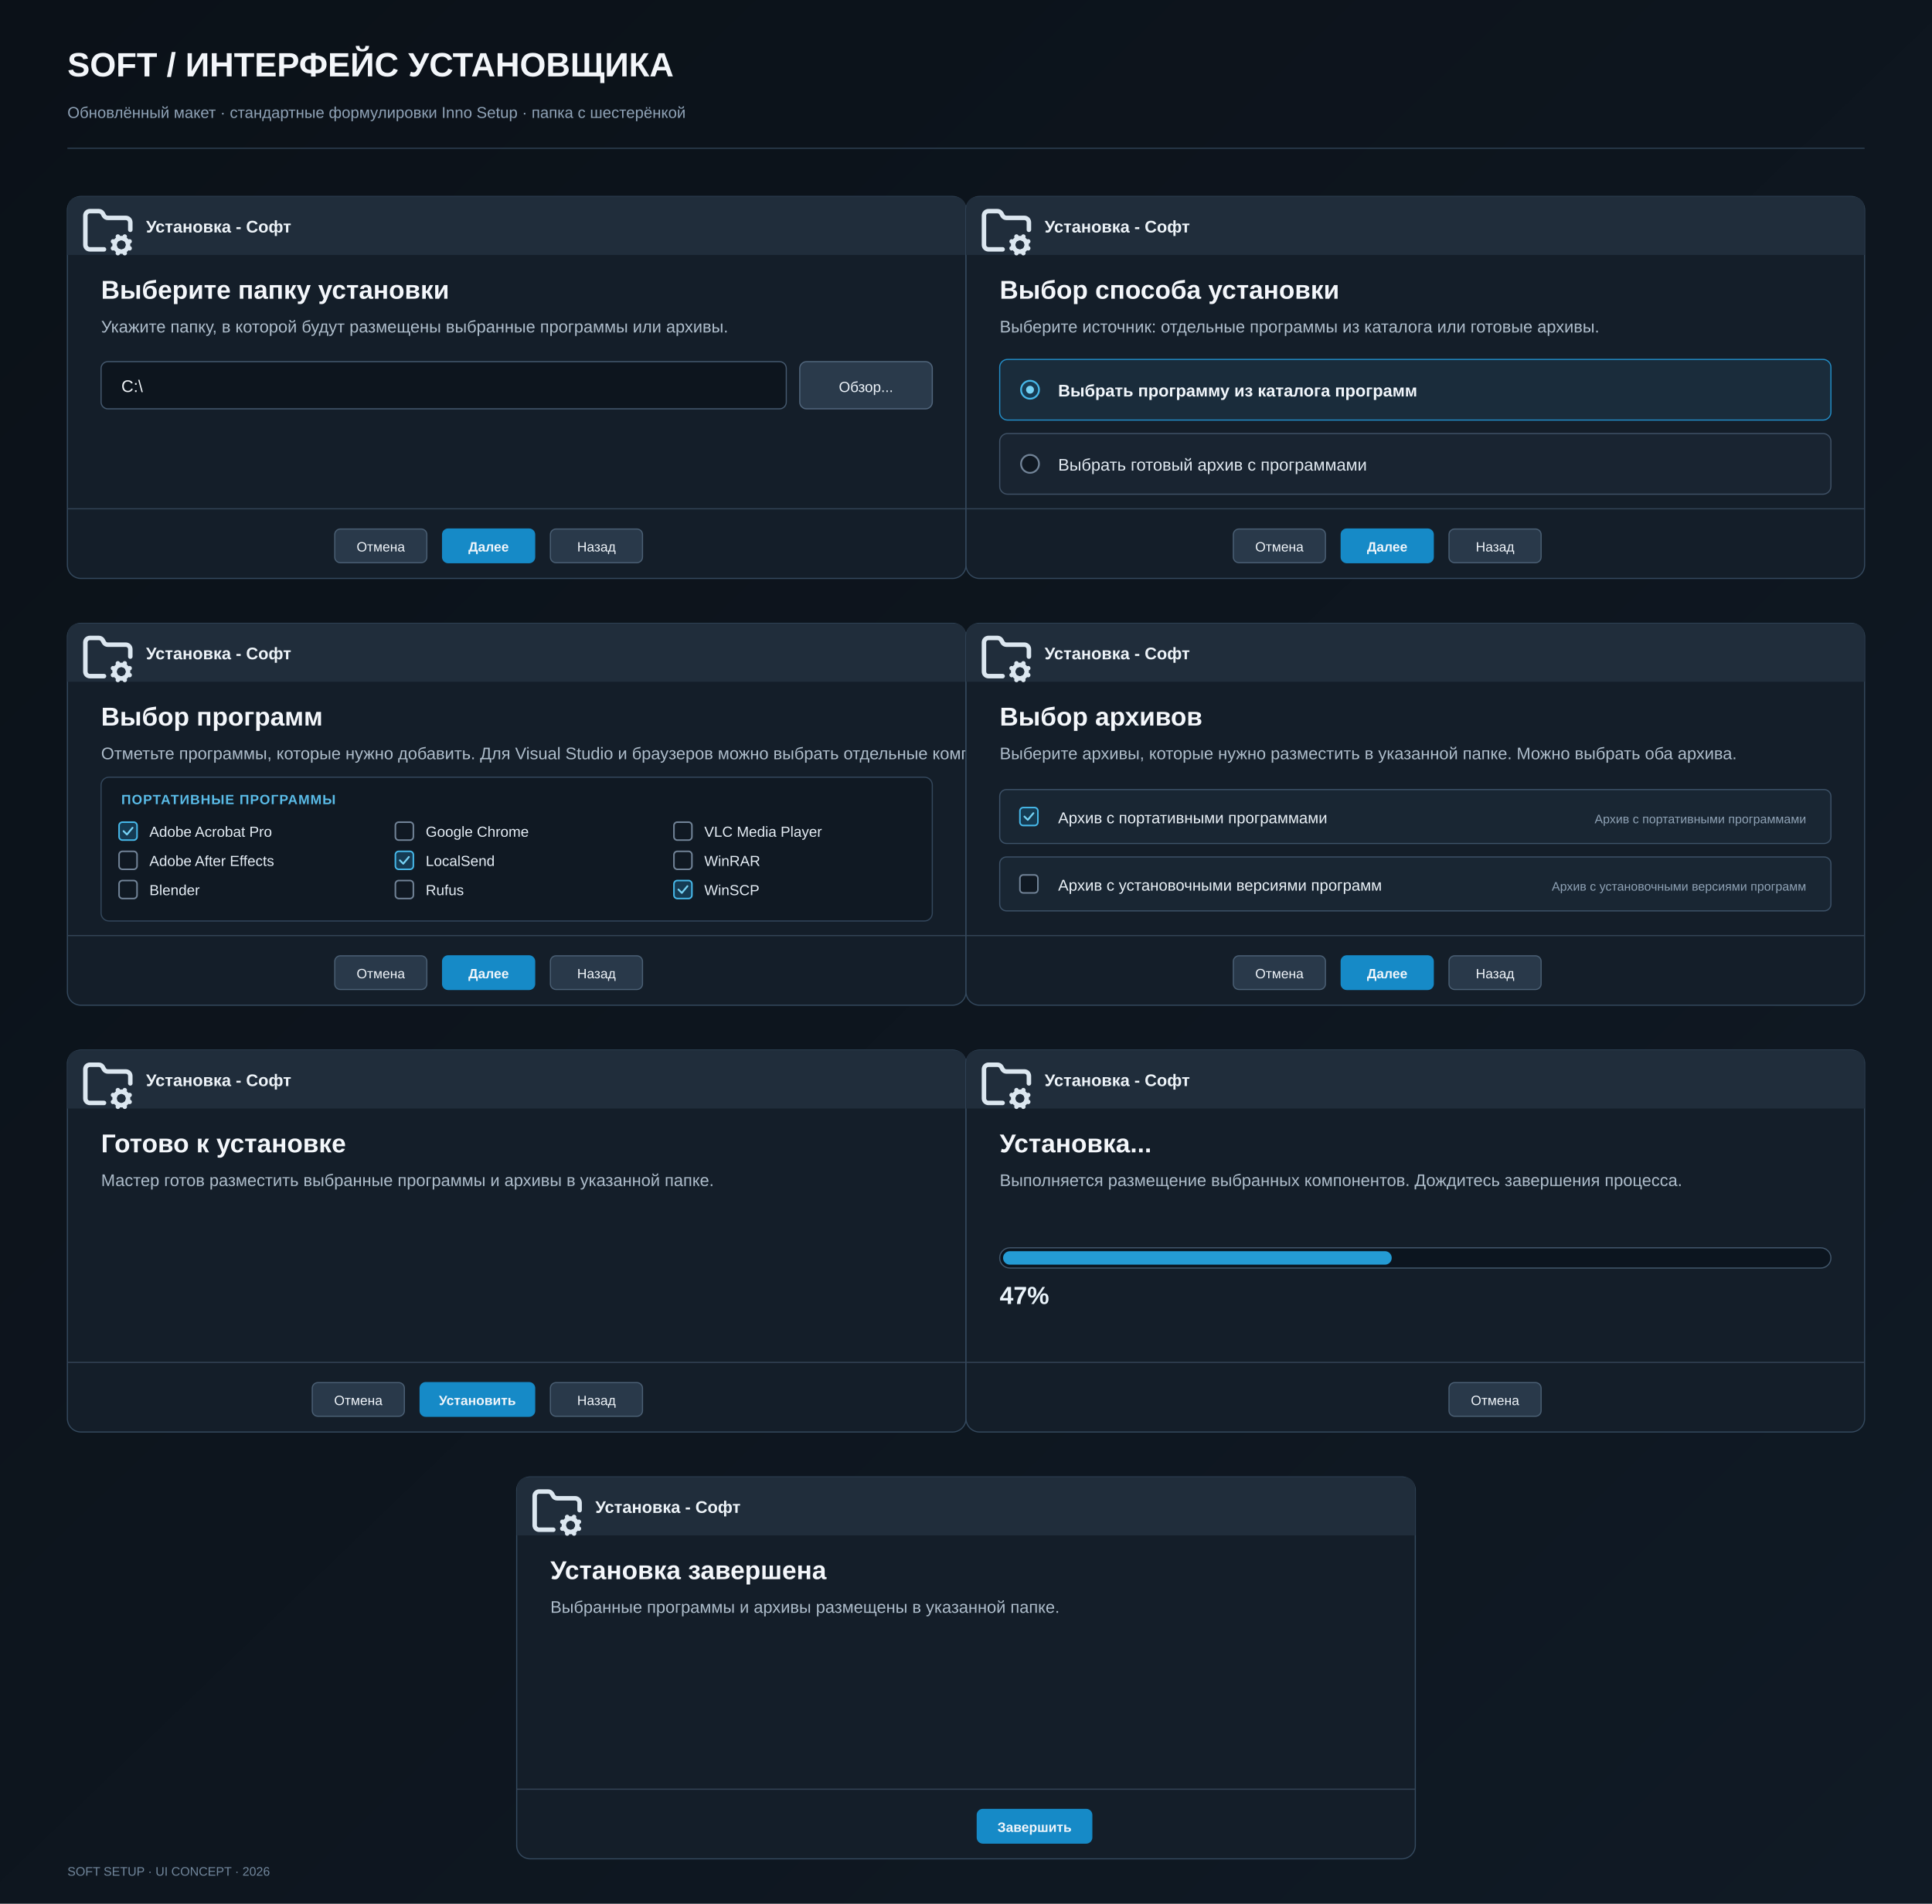
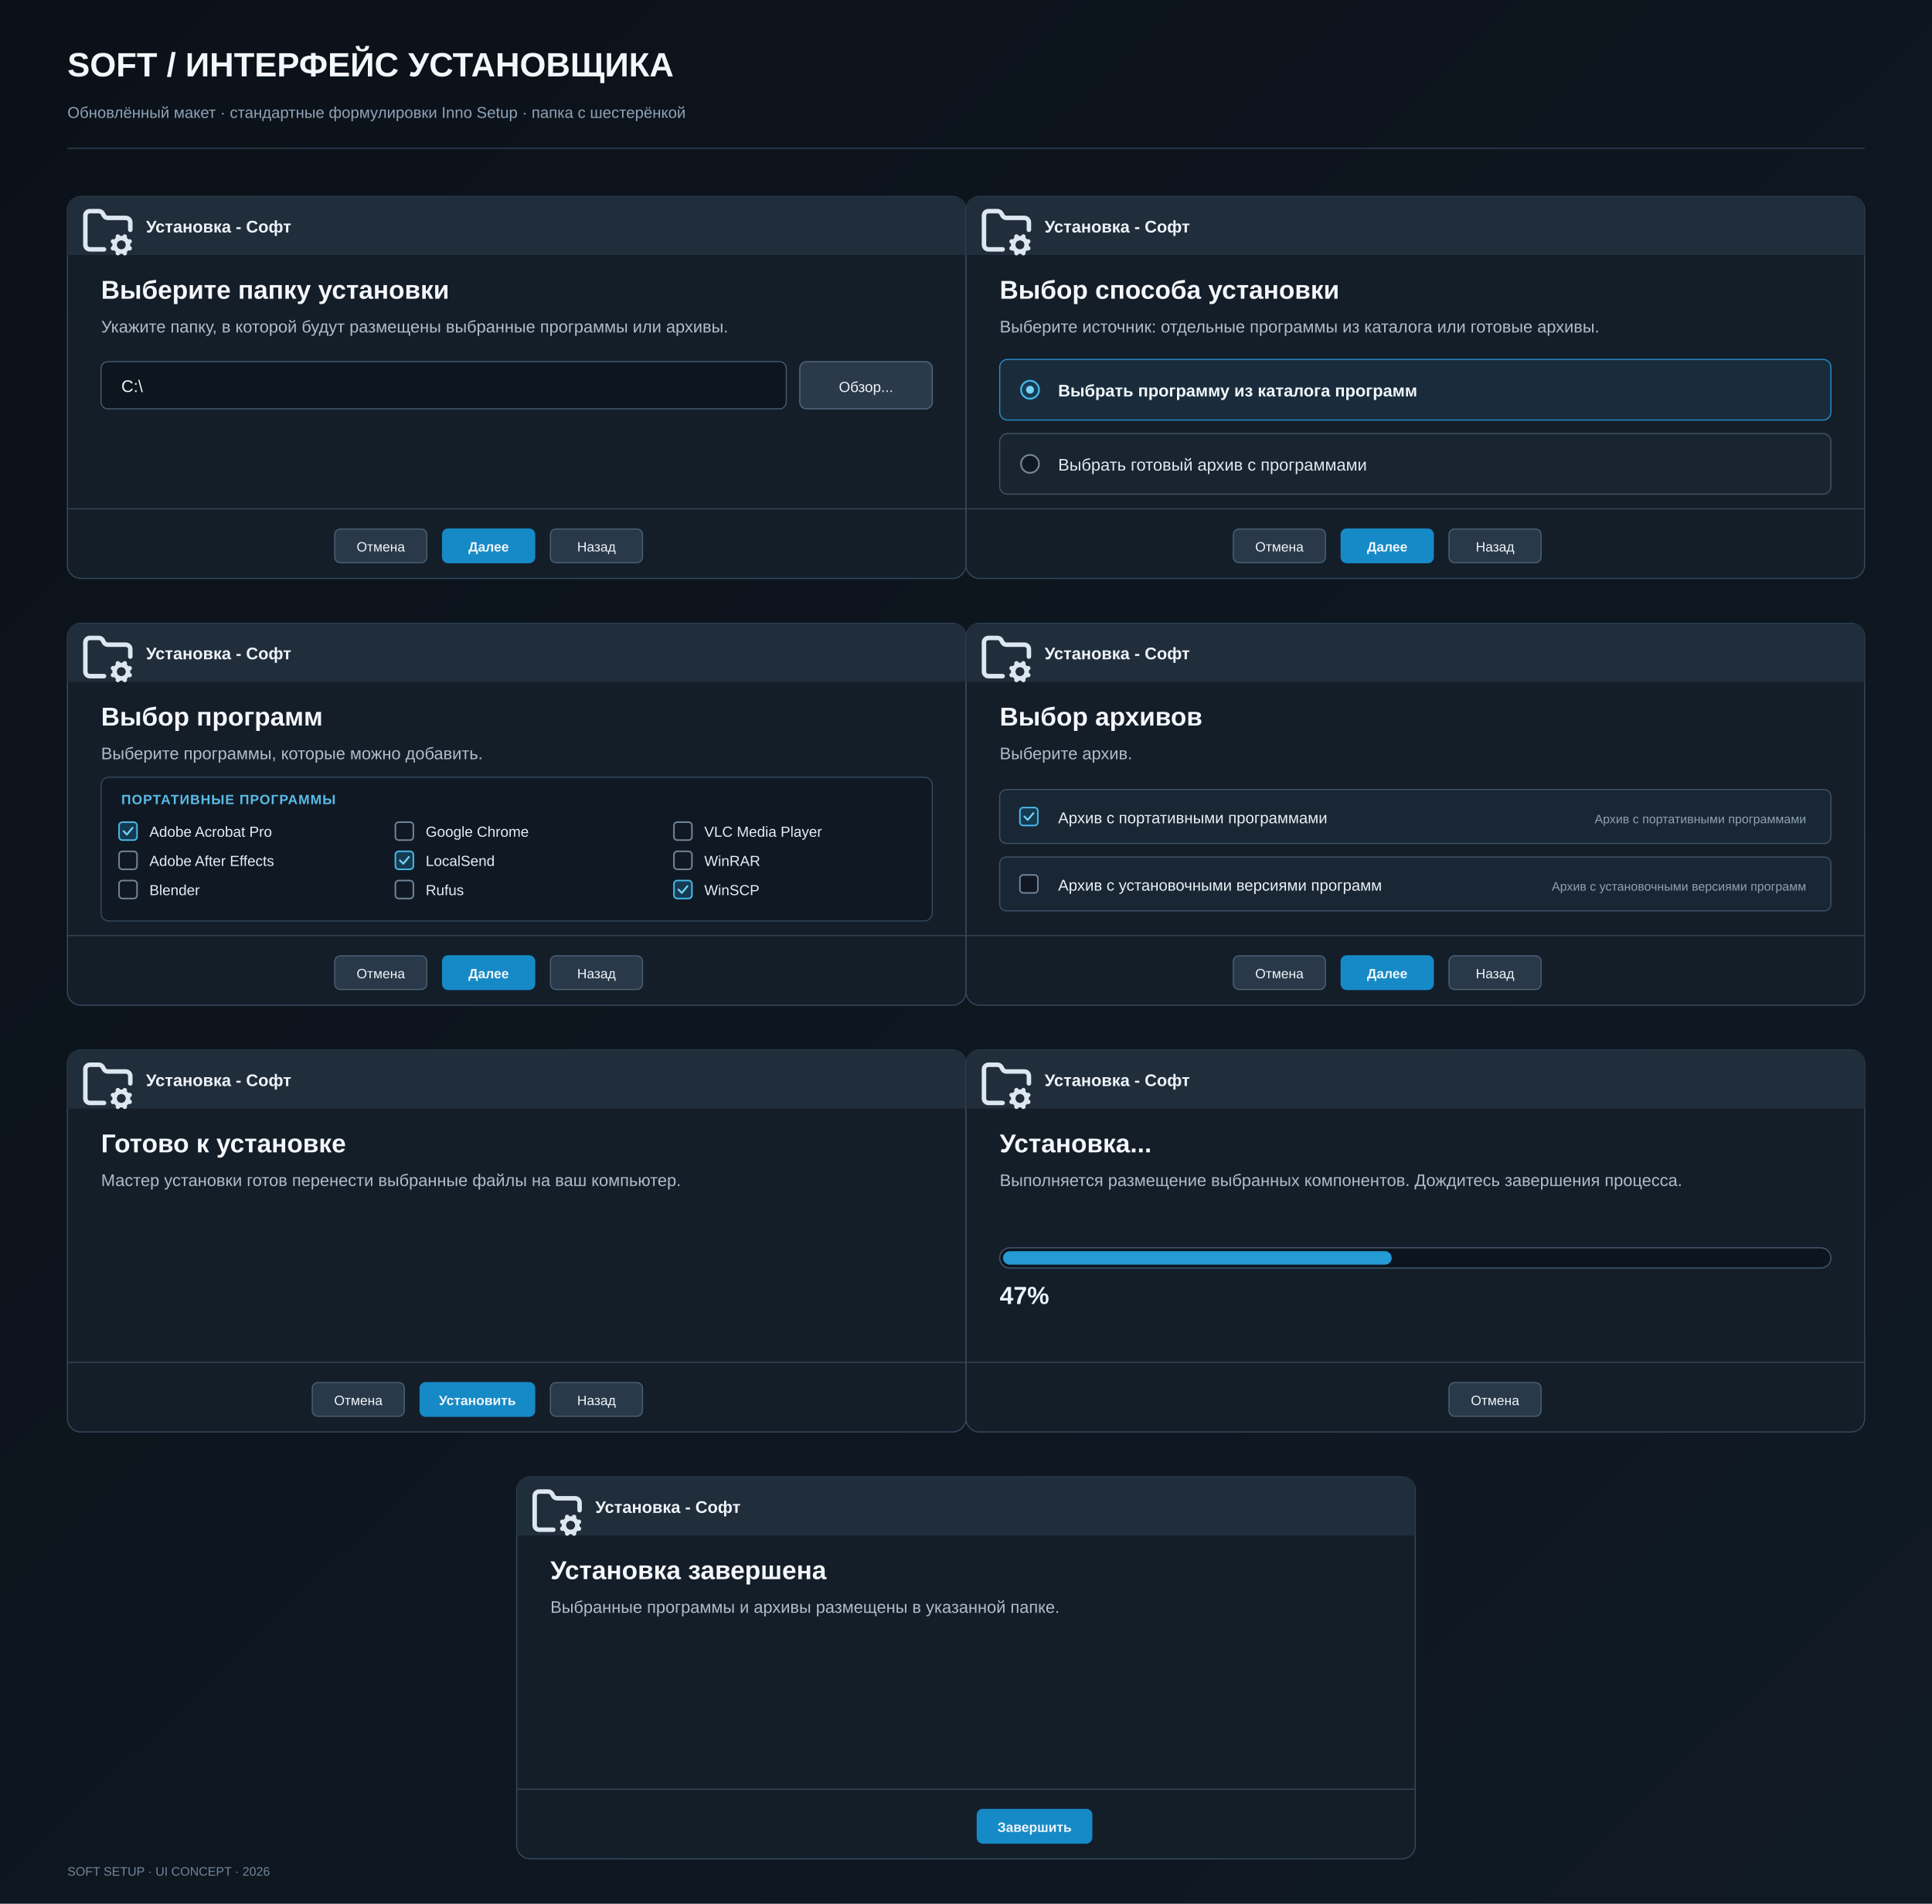
<svg xmlns="http://www.w3.org/2000/svg" width="1720" height="1695" viewBox="0 0 1720 1695">
  <defs>
    <linearGradient id="bg" x1="0" y1="0" x2="1" y2="1">
      <stop offset="0" stop-color="#0b1118" />
      <stop offset="1" stop-color="#101a25" />
    </linearGradient>
  </defs>
  <rect width="1720" height="1695" fill="url(#bg)" />
  <text x="60" y="68" font-family="Segoe UI,Arial,sans-serif" font-size="30" font-weight="700" fill="#f3f6fa">SOFT / ИНТЕРФЕЙС УСТАНОВЩИКА</text>
  <text x="60" y="105" font-family="Segoe UI,Arial,sans-serif" font-size="14" fill="#8fa2b6">Обновлённый макет · стандартные формулировки Inno Setup · папка с шестерёнкой</text>
  <path d="M60 132H1660" stroke="#2e4053" />
  <g font-family="Segoe UI,Arial,sans-serif">
    <g transform="translate(60 175)">
      <rect width="800" height="340" rx="12" fill="#141e29" stroke="#34495e" />
      <path d="M12 0H788Q800 0 800 12V52H0V12Q0 0 12 0Z" fill="#202d3b" />
      <g transform="translate(12 7) scale(2)" fill="none" stroke="#dce7f0" stroke-width="2" stroke-linecap="round" stroke-linejoin="round">
        <path d="M10.3 20H4a2 2 0 0 1-2-2V5a2 2 0 0 1 2-2h3.98a2 2 0 0 1 1.69.9l.66 1.2A2 2 0 0 0 12 6h8a2 2 0 0 1 2 2v3.3m-7.695 8.23l.923-.382m0-2.296l-.923-.383m2.547-1.241l-.383-.923m.383 6.467l-.383.924m2.679-6.468l.383-.923m-.001 7.391l-.382-.924m1.624-3.92l.924-.383m-.924 2.679l.924.383" />
        <circle cx="18" cy="18" r="3" />
      </g>
      <text x="70" y="32" font-size="15" font-weight="600" fill="#edf3f8">Установка - Софт</text>
      <text x="30" y="91" font-size="23" font-weight="600" fill="#f4f7fb">Выберите папку установки</text>
      <text x="30" y="121" font-size="15" fill="#aebdcb">Укажите папку, в которой будут размещены выбранные программы или архивы.</text>
      <rect x="30" y="147" width="610" height="42" rx="6" fill="#0d151e" stroke="#465a70" />
      <text x="48" y="174" font-size="15" fill="#f0f4f8">C:\</text>
      <rect x="652" y="147" width="118" height="42" rx="6" fill="#2a3a4b" stroke="#52677e" />
      <text x="711" y="174" text-anchor="middle" font-size="13" fill="#eef4fa">Обзор...</text>
      <path d="M0 278H800" stroke="#344456" />
      <rect x="430" y="296" width="82" height="30" rx="5" fill="#29394a" stroke="#4b6075" />
      <text x="471" y="316" text-anchor="middle" font-size="12" font-weight="400" fill="#f0f5fa">Назад</text>
      <rect x="334" y="296" width="82" height="30" rx="5" fill="#168ac7" stroke="#168ac7" />
      <text x="375" y="316" text-anchor="middle" font-size="12" font-weight="600" fill="#f0f5fa">Далее</text>
      <rect x="238" y="296" width="82" height="30" rx="5" fill="#29394a" stroke="#4b6075" />
      <text x="279" y="316" text-anchor="middle" font-size="12" font-weight="400" fill="#f0f5fa">Отмена</text>
    </g>
    <g transform="translate(860 175)">
      <rect width="800" height="340" rx="12" fill="#141e29" stroke="#34495e" />
      <path d="M12 0H788Q800 0 800 12V52H0V12Q0 0 12 0Z" fill="#202d3b" />
      <g transform="translate(12 7) scale(2)" fill="none" stroke="#dce7f0" stroke-width="2" stroke-linecap="round" stroke-linejoin="round">
        <path d="M10.3 20H4a2 2 0 0 1-2-2V5a2 2 0 0 1 2-2h3.98a2 2 0 0 1 1.69.9l.66 1.2A2 2 0 0 0 12 6h8a2 2 0 0 1 2 2v3.3m-7.695 8.23l.923-.382m0-2.296l-.923-.383m2.547-1.241l-.383-.923m.383 6.467l-.383.924m2.679-6.468l.383-.923m-.001 7.391l-.382-.924m1.624-3.92l.924-.383m-.924 2.679l.924.383" />
        <circle cx="18" cy="18" r="3" />
      </g>
      <text x="70" y="32" font-size="15" font-weight="600" fill="#edf3f8">Установка - Софт</text>
      <text x="30" y="91" font-size="23" font-weight="600" fill="#f4f7fb">Выбор способа установки</text>
      <text x="30" y="121" font-size="15" fill="#aebdcb">Выберите источник: отдельные программы из каталога или готовые архивы.</text>
      <rect x="30" y="145" width="740" height="54" rx="7" fill="#1a2c3b" stroke="#238ec8" />
      <circle cx="57" cy="172" r="8" fill="#163b53" stroke="#46b7e8" stroke-width="1.6" />
      <circle cx="57" cy="172" r="3.5" fill="#77d3f5" />
      <text x="82" y="178" font-size="15" font-weight="600" fill="#f1f6fb">Выбрать программу из каталога программ</text>
      <rect x="30" y="211" width="740" height="54" rx="7" fill="#192431" stroke="#405267" />
      <circle cx="57" cy="238" r="8" fill="#101923" stroke="#718397" stroke-width="1.6" />
      <text x="82" y="244" font-size="15" fill="#e0e8f0">Выбрать готовый архив с программами</text>
      <path d="M0 278H800" stroke="#344456" />
      <rect x="430" y="296" width="82" height="30" rx="5" fill="#29394a" stroke="#4b6075" />
      <text x="471" y="316" text-anchor="middle" font-size="12" font-weight="400" fill="#f0f5fa">Назад</text>
      <rect x="334" y="296" width="82" height="30" rx="5" fill="#168ac7" stroke="#168ac7" />
      <text x="375" y="316" text-anchor="middle" font-size="12" font-weight="600" fill="#f0f5fa">Далее</text>
      <rect x="238" y="296" width="82" height="30" rx="5" fill="#29394a" stroke="#4b6075" />
      <text x="279" y="316" text-anchor="middle" font-size="12" font-weight="400" fill="#f0f5fa">Отмена</text>
    </g>
    <g transform="translate(60 555)">
      <rect width="800" height="340" rx="12" fill="#141e29" stroke="#34495e" />
      <path d="M12 0H788Q800 0 800 12V52H0V12Q0 0 12 0Z" fill="#202d3b" />
      <g transform="translate(12 7) scale(2)" fill="none" stroke="#dce7f0" stroke-width="2" stroke-linecap="round" stroke-linejoin="round">
        <path d="M10.3 20H4a2 2 0 0 1-2-2V5a2 2 0 0 1 2-2h3.98a2 2 0 0 1 1.69.9l.66 1.2A2 2 0 0 0 12 6h8a2 2 0 0 1 2 2v3.3m-7.695 8.23l.923-.382m0-2.296l-.923-.383m2.547-1.241l-.383-.923m.383 6.467l-.383.924m2.679-6.468l.383-.923m-.001 7.391l-.382-.924m1.624-3.92l.924-.383m-.924 2.679l.924.383" />
        <circle cx="18" cy="18" r="3" />
      </g>
      <text x="70" y="32" font-size="15" font-weight="600" fill="#edf3f8">Установка - Софт</text>
      <text x="30" y="91" font-size="23" font-weight="600" fill="#f4f7fb">Выбор программ</text>
-       <text x="30" y="121" font-size="15" fill="#aebdcb">Отметьте программы, которые нужно добавить. Для Visual Studio и браузеров можно выбрать отдельные компоненты.</text>
+       <text x="30" y="121" font-size="15" fill="#aebdcb">Выберите программы, которые можно добавить.</text>
      <rect x="30" y="137" width="740" height="128" rx="7" fill="#101923" stroke="#34485d" />
      <text x="48" y="161" font-size="12" font-weight="700" letter-spacing=".7" fill="#5abce8">ПОРТАТИВНЫЕ ПРОГРАММЫ</text>
      <rect x="46" y="177" width="16" height="16" rx="3" fill="#153b53" stroke="#46b7e8" stroke-width="1.4" />
      <path d="M50 185l3 3 5-6" fill="none" stroke="#77d3f5" stroke-width="1.6" stroke-linecap="round" stroke-linejoin="round" />
      <text x="73" y="190" font-size="13" fill="#e5edf5">Adobe Acrobat Pro</text>
      <rect x="46" y="203" width="16" height="16" rx="3" fill="#101923" stroke="#718397" stroke-width="1.4" />
      <text x="73" y="216" font-size="13" fill="#e5edf5">Adobe After Effects</text>
      <rect x="46" y="229" width="16" height="16" rx="3" fill="#101923" stroke="#718397" stroke-width="1.4" />
      <text x="73" y="242" font-size="13" fill="#e5edf5">Blender</text>
      <rect x="292" y="177" width="16" height="16" rx="3" fill="#101923" stroke="#718397" stroke-width="1.4" />
      <text x="319" y="190" font-size="13" fill="#e5edf5">Google Chrome</text>
      <rect x="292" y="203" width="16" height="16" rx="3" fill="#153b53" stroke="#46b7e8" stroke-width="1.4" />
      <path d="M296 211l3 3 5-6" fill="none" stroke="#77d3f5" stroke-width="1.6" stroke-linecap="round" stroke-linejoin="round" />
      <text x="319" y="216" font-size="13" fill="#e5edf5">LocalSend</text>
      <rect x="292" y="229" width="16" height="16" rx="3" fill="#101923" stroke="#718397" stroke-width="1.4" />
      <text x="319" y="242" font-size="13" fill="#e5edf5">Rufus</text>
      <rect x="540" y="177" width="16" height="16" rx="3" fill="#101923" stroke="#718397" stroke-width="1.4" />
      <text x="567" y="190" font-size="13" fill="#e5edf5">VLC Media Player</text>
      <rect x="540" y="203" width="16" height="16" rx="3" fill="#101923" stroke="#718397" stroke-width="1.4" />
      <text x="567" y="216" font-size="13" fill="#e5edf5">WinRAR</text>
      <rect x="540" y="229" width="16" height="16" rx="3" fill="#153b53" stroke="#46b7e8" stroke-width="1.4" />
      <path d="M544 237l3 3 5-6" fill="none" stroke="#77d3f5" stroke-width="1.6" stroke-linecap="round" stroke-linejoin="round" />
      <text x="567" y="242" font-size="13" fill="#e5edf5">WinSCP</text>
      <path d="M0 278H800" stroke="#344456" />
      <rect x="430" y="296" width="82" height="30" rx="5" fill="#29394a" stroke="#4b6075" />
      <text x="471" y="316" text-anchor="middle" font-size="12" font-weight="400" fill="#f0f5fa">Назад</text>
      <rect x="334" y="296" width="82" height="30" rx="5" fill="#168ac7" stroke="#168ac7" />
      <text x="375" y="316" text-anchor="middle" font-size="12" font-weight="600" fill="#f0f5fa">Далее</text>
      <rect x="238" y="296" width="82" height="30" rx="5" fill="#29394a" stroke="#4b6075" />
      <text x="279" y="316" text-anchor="middle" font-size="12" font-weight="400" fill="#f0f5fa">Отмена</text>
    </g>
    <g transform="translate(860 555)">
      <rect width="800" height="340" rx="12" fill="#141e29" stroke="#34495e" />
      <path d="M12 0H788Q800 0 800 12V52H0V12Q0 0 12 0Z" fill="#202d3b" />
      <g transform="translate(12 7) scale(2)" fill="none" stroke="#dce7f0" stroke-width="2" stroke-linecap="round" stroke-linejoin="round">
        <path d="M10.3 20H4a2 2 0 0 1-2-2V5a2 2 0 0 1 2-2h3.98a2 2 0 0 1 1.69.9l.66 1.2A2 2 0 0 0 12 6h8a2 2 0 0 1 2 2v3.3m-7.695 8.23l.923-.382m0-2.296l-.923-.383m2.547-1.241l-.383-.923m.383 6.467l-.383.924m2.679-6.468l.383-.923m-.001 7.391l-.382-.924m1.624-3.92l.924-.383m-.924 2.679l.924.383" />
        <circle cx="18" cy="18" r="3" />
      </g>
      <text x="70" y="32" font-size="15" font-weight="600" fill="#edf3f8">Установка - Софт</text>
      <text x="30" y="91" font-size="23" font-weight="600" fill="#f4f7fb">Выбор архивов</text>
-       <text x="30" y="121" font-size="15" fill="#aebdcb">Выберите архивы, которые нужно разместить в указанной папке. Можно выбрать оба архива.</text>
+       <text x="30" y="121" font-size="15" fill="#aebdcb">Выберите архив.</text>
      <rect x="30" y="148" width="740" height="48" rx="6" fill="#192633" stroke="#3d5268" />
      <rect x="48" y="164" width="16" height="16" rx="3" fill="#153b53" stroke="#46b7e8" stroke-width="1.4" />
      <path d="M52 172l3 3 5-6" fill="none" stroke="#77d3f5" stroke-width="1.6" stroke-linecap="round" stroke-linejoin="round" />
      <text x="82" y="178" font-size="14" fill="#eaf1f7">Архив с портативными программами</text>
      <text x="748" y="178" text-anchor="end" font-size="11" fill="#8ea1b4">Архив с портативными программами</text>
      <rect x="30" y="208" width="740" height="48" rx="6" fill="#192633" stroke="#3d5268" />
      <rect x="48" y="224" width="16" height="16" rx="3" fill="#101923" stroke="#718397" stroke-width="1.4" />
      <text x="82" y="238" font-size="14" fill="#eaf1f7">Архив с установочными версиями программ</text>
      <text x="748" y="238" text-anchor="end" font-size="11" fill="#8ea1b4">Архив с установочными версиями программ</text>
      <path d="M0 278H800" stroke="#344456" />
      <rect x="430" y="296" width="82" height="30" rx="5" fill="#29394a" stroke="#4b6075" />
      <text x="471" y="316" text-anchor="middle" font-size="12" font-weight="400" fill="#f0f5fa">Назад</text>
      <rect x="334" y="296" width="82" height="30" rx="5" fill="#168ac7" stroke="#168ac7" />
      <text x="375" y="316" text-anchor="middle" font-size="12" font-weight="600" fill="#f0f5fa">Далее</text>
      <rect x="238" y="296" width="82" height="30" rx="5" fill="#29394a" stroke="#4b6075" />
      <text x="279" y="316" text-anchor="middle" font-size="12" font-weight="400" fill="#f0f5fa">Отмена</text>
    </g>
    <g transform="translate(60 935)">
      <rect width="800" height="340" rx="12" fill="#141e29" stroke="#34495e" />
      <path d="M12 0H788Q800 0 800 12V52H0V12Q0 0 12 0Z" fill="#202d3b" />
      <g transform="translate(12 7) scale(2)" fill="none" stroke="#dce7f0" stroke-width="2" stroke-linecap="round" stroke-linejoin="round">
        <path d="M10.3 20H4a2 2 0 0 1-2-2V5a2 2 0 0 1 2-2h3.98a2 2 0 0 1 1.69.9l.66 1.2A2 2 0 0 0 12 6h8a2 2 0 0 1 2 2v3.3m-7.695 8.23l.923-.382m0-2.296l-.923-.383m2.547-1.241l-.383-.923m.383 6.467l-.383.924m2.679-6.468l.383-.923m-.001 7.391l-.382-.924m1.624-3.92l.924-.383m-.924 2.679l.924.383" />
        <circle cx="18" cy="18" r="3" />
      </g>
      <text x="70" y="32" font-size="15" font-weight="600" fill="#edf3f8">Установка - Софт</text>
      <text x="30" y="91" font-size="23" font-weight="600" fill="#f4f7fb">Готово к установке</text>
-       <text x="30" y="121" font-size="15" fill="#aebdcb">Мастер готов разместить выбранные программы и архивы в указанной папке.</text>
+       <text x="30" y="121" font-size="15" fill="#aebdcb">Мастер установки готов перенести выбранные файлы на ваш компьютер.</text>
      <path d="M0 278H800" stroke="#344456" />
      <rect x="430" y="296" width="82" height="30" rx="5" fill="#29394a" stroke="#4b6075" />
      <text x="471" y="316" text-anchor="middle" font-size="12" font-weight="400" fill="#f0f5fa">Назад</text>
      <rect x="314" y="296" width="102" height="30" rx="5" fill="#168ac7" stroke="#168ac7" />
      <text x="365" y="316" text-anchor="middle" font-size="12" font-weight="600" fill="#f0f5fa">Установить</text>
      <rect x="218" y="296" width="82" height="30" rx="5" fill="#29394a" stroke="#4b6075" />
      <text x="259" y="316" text-anchor="middle" font-size="12" font-weight="400" fill="#f0f5fa">Отмена</text>
    </g>
    <g transform="translate(860 935)">
      <rect width="800" height="340" rx="12" fill="#141e29" stroke="#34495e" />
      <path d="M12 0H788Q800 0 800 12V52H0V12Q0 0 12 0Z" fill="#202d3b" />
      <g transform="translate(12 7) scale(2)" fill="none" stroke="#dce7f0" stroke-width="2" stroke-linecap="round" stroke-linejoin="round">
        <path d="M10.3 20H4a2 2 0 0 1-2-2V5a2 2 0 0 1 2-2h3.98a2 2 0 0 1 1.69.9l.66 1.2A2 2 0 0 0 12 6h8a2 2 0 0 1 2 2v3.3m-7.695 8.23l.923-.382m0-2.296l-.923-.383m2.547-1.241l-.383-.923m.383 6.467l-.383.924m2.679-6.468l.383-.923m-.001 7.391l-.382-.924m1.624-3.92l.924-.383m-.924 2.679l.924.383" />
        <circle cx="18" cy="18" r="3" />
      </g>
      <text x="70" y="32" font-size="15" font-weight="600" fill="#edf3f8">Установка - Софт</text>
      <text x="30" y="91" font-size="23" font-weight="600" fill="#f4f7fb">Установка...</text>
      <text x="30" y="121" font-size="15" fill="#aebdcb">Выполняется размещение выбранных компонентов. Дождитесь завершения процесса.</text>
      <rect x="30" y="176" width="740" height="18" rx="9" fill="#0c151f" stroke="#43586d" />
      <rect x="33" y="179" width="346" height="12" rx="6" fill="#249bd4" />
      <text x="30" y="226" font-size="22" font-weight="600" fill="#eaf4fb">47%</text>
      <path d="M0 278H800" stroke="#344456" />
      <rect x="430" y="296" width="82" height="30" rx="5" fill="#29394a" stroke="#4b6075" />
      <text x="471" y="316" text-anchor="middle" font-size="12" font-weight="400" fill="#f0f5fa">Отмена</text>
    </g>
    <g transform="translate(460 1315)">
      <rect width="800" height="340" rx="12" fill="#141e29" stroke="#34495e" />
      <path d="M12 0H788Q800 0 800 12V52H0V12Q0 0 12 0Z" fill="#202d3b" />
      <g transform="translate(12 7) scale(2)" fill="none" stroke="#dce7f0" stroke-width="2" stroke-linecap="round" stroke-linejoin="round">
        <path d="M10.3 20H4a2 2 0 0 1-2-2V5a2 2 0 0 1 2-2h3.98a2 2 0 0 1 1.69.9l.66 1.2A2 2 0 0 0 12 6h8a2 2 0 0 1 2 2v3.3m-7.695 8.23l.923-.382m0-2.296l-.923-.383m2.547-1.241l-.383-.923m.383 6.467l-.383.924m2.679-6.468l.383-.923m-.001 7.391l-.382-.924m1.624-3.92l.924-.383m-.924 2.679l.924.383" />
        <circle cx="18" cy="18" r="3" />
      </g>
      <text x="70" y="32" font-size="15" font-weight="600" fill="#edf3f8">Установка - Софт</text>
      <text x="30" y="91" font-size="23" font-weight="600" fill="#f4f7fb">Установка завершена</text>
      <text x="30" y="121" font-size="15" fill="#aebdcb">Выбранные программы и архивы размещены в указанной папке.</text>
      <path d="M0 278H800" stroke="#344456" />
      <rect x="410" y="296" width="102" height="30" rx="5" fill="#168ac7" stroke="#168ac7" />
      <text x="461" y="316" text-anchor="middle" font-size="12" font-weight="600" fill="#f0f5fa">Завершить</text>
    </g>
  </g>
  <text x="60" y="1670" font-family="Segoe UI,Arial,sans-serif" font-size="11" fill="#71869b">SOFT SETUP · UI CONCEPT · 2026</text>
</svg>
